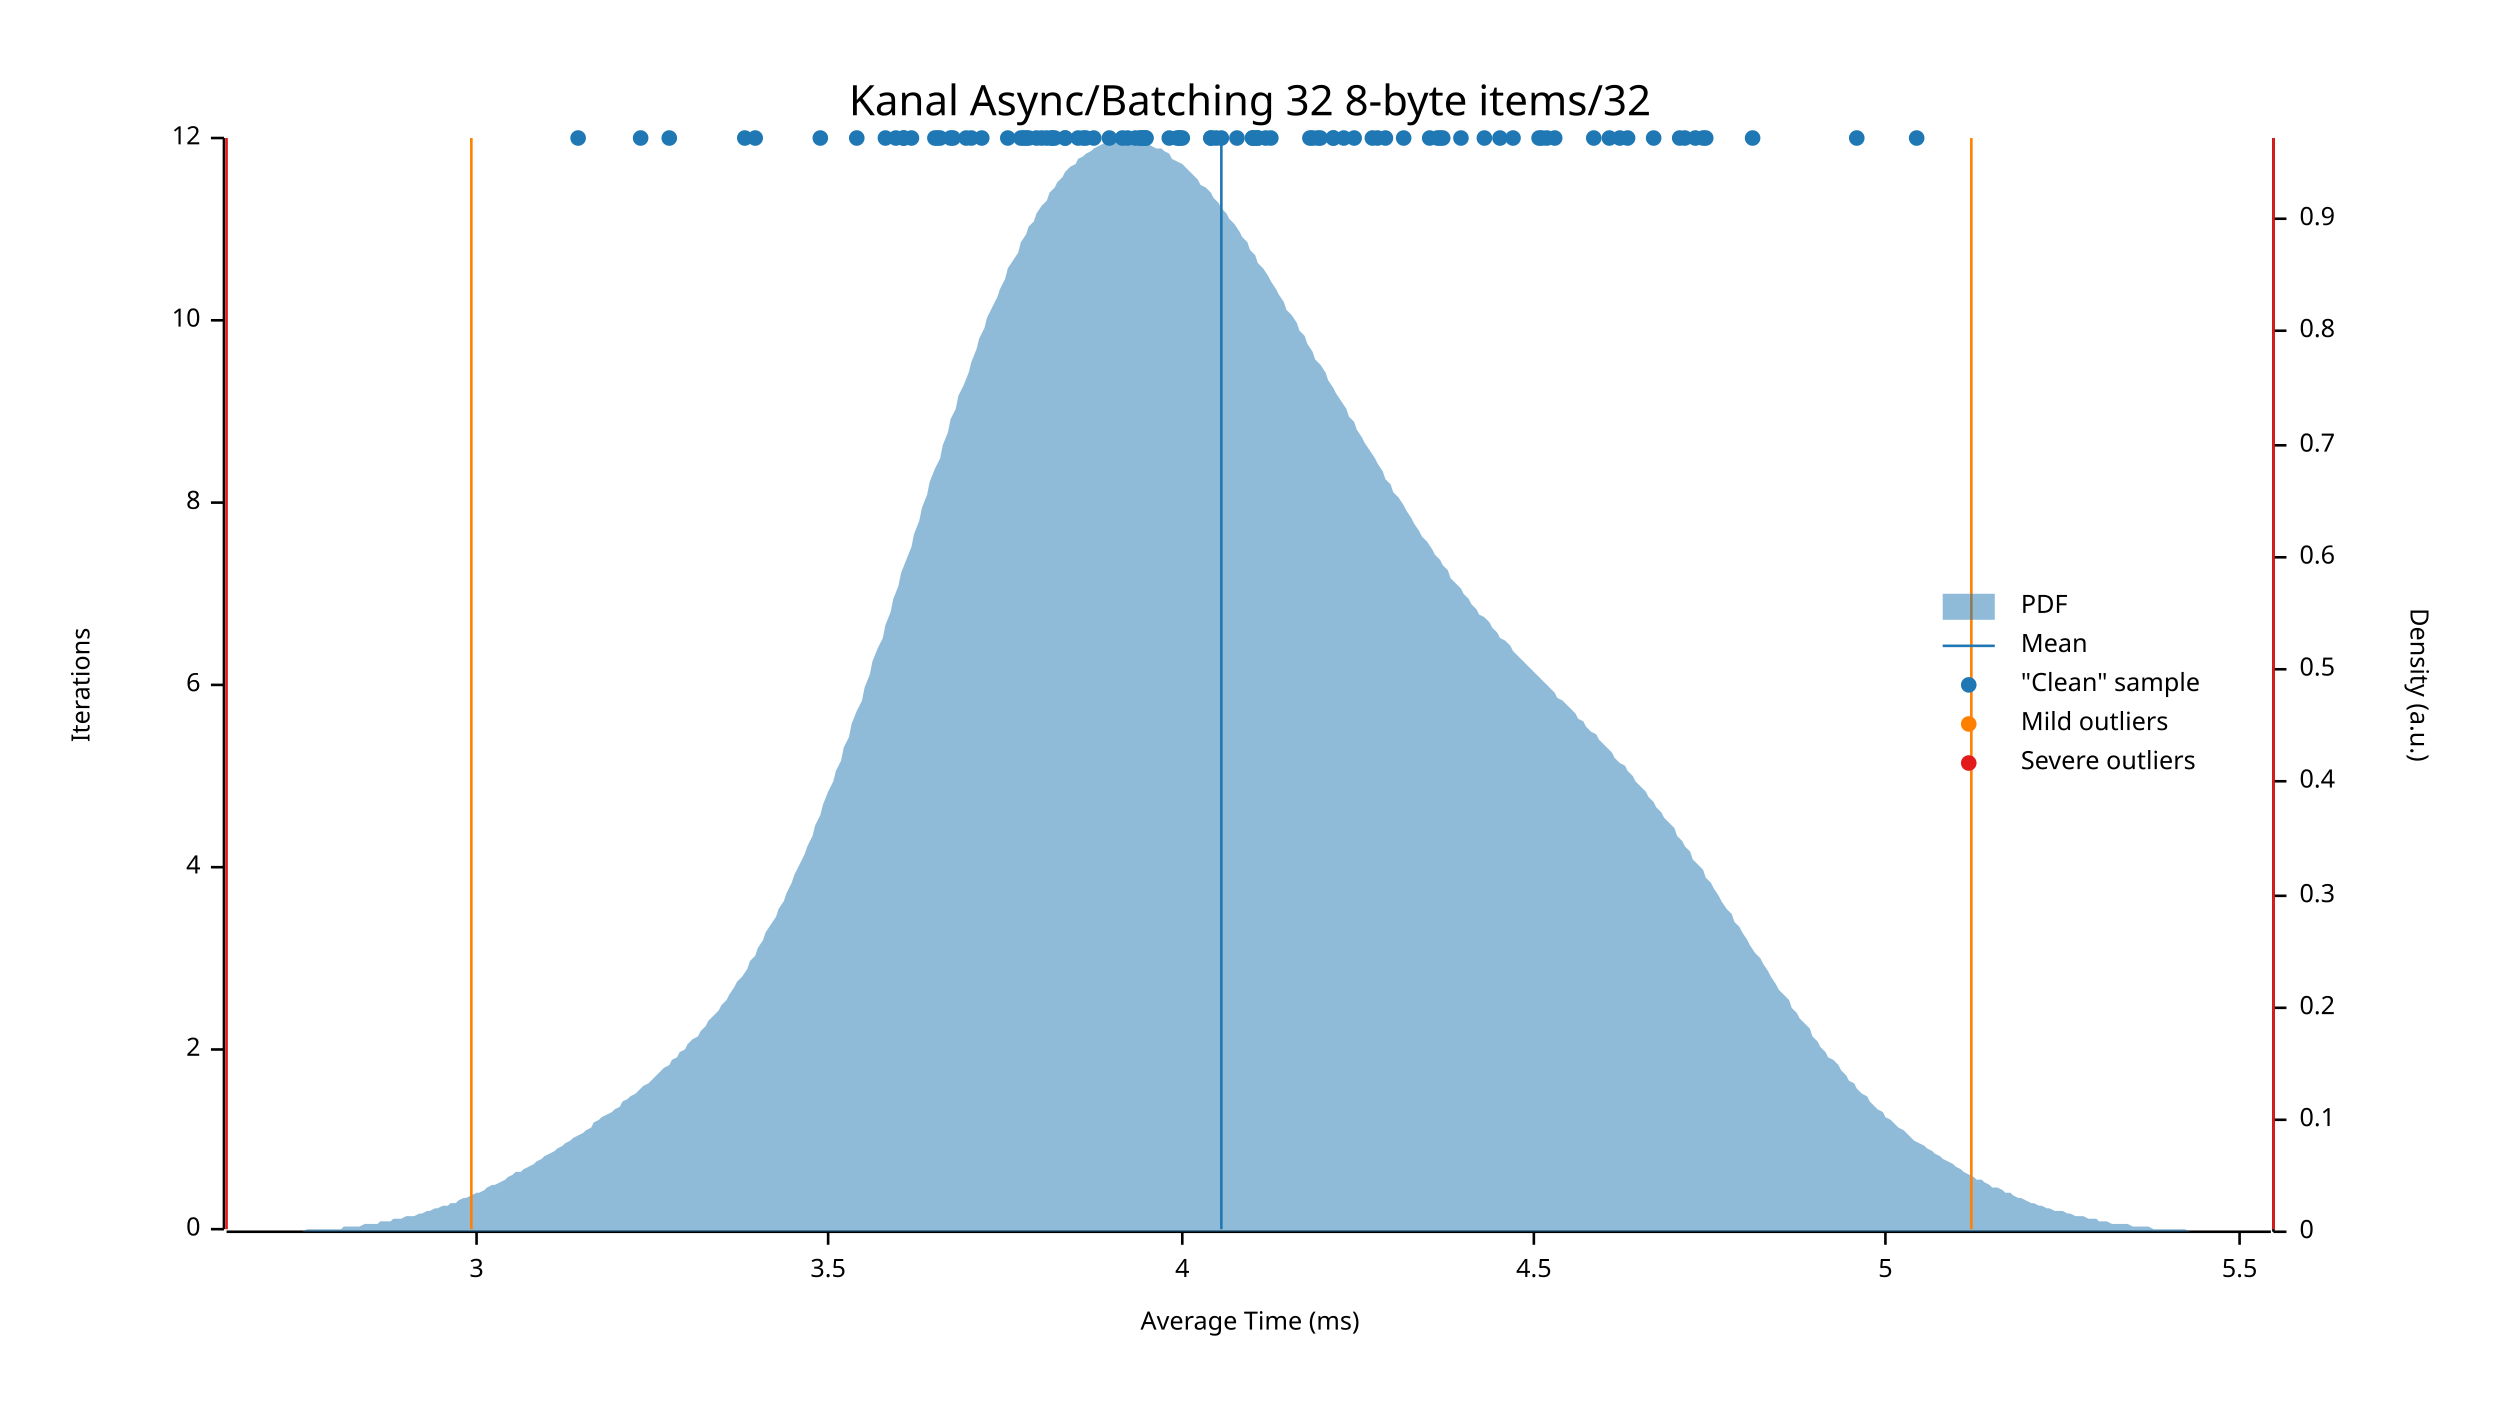
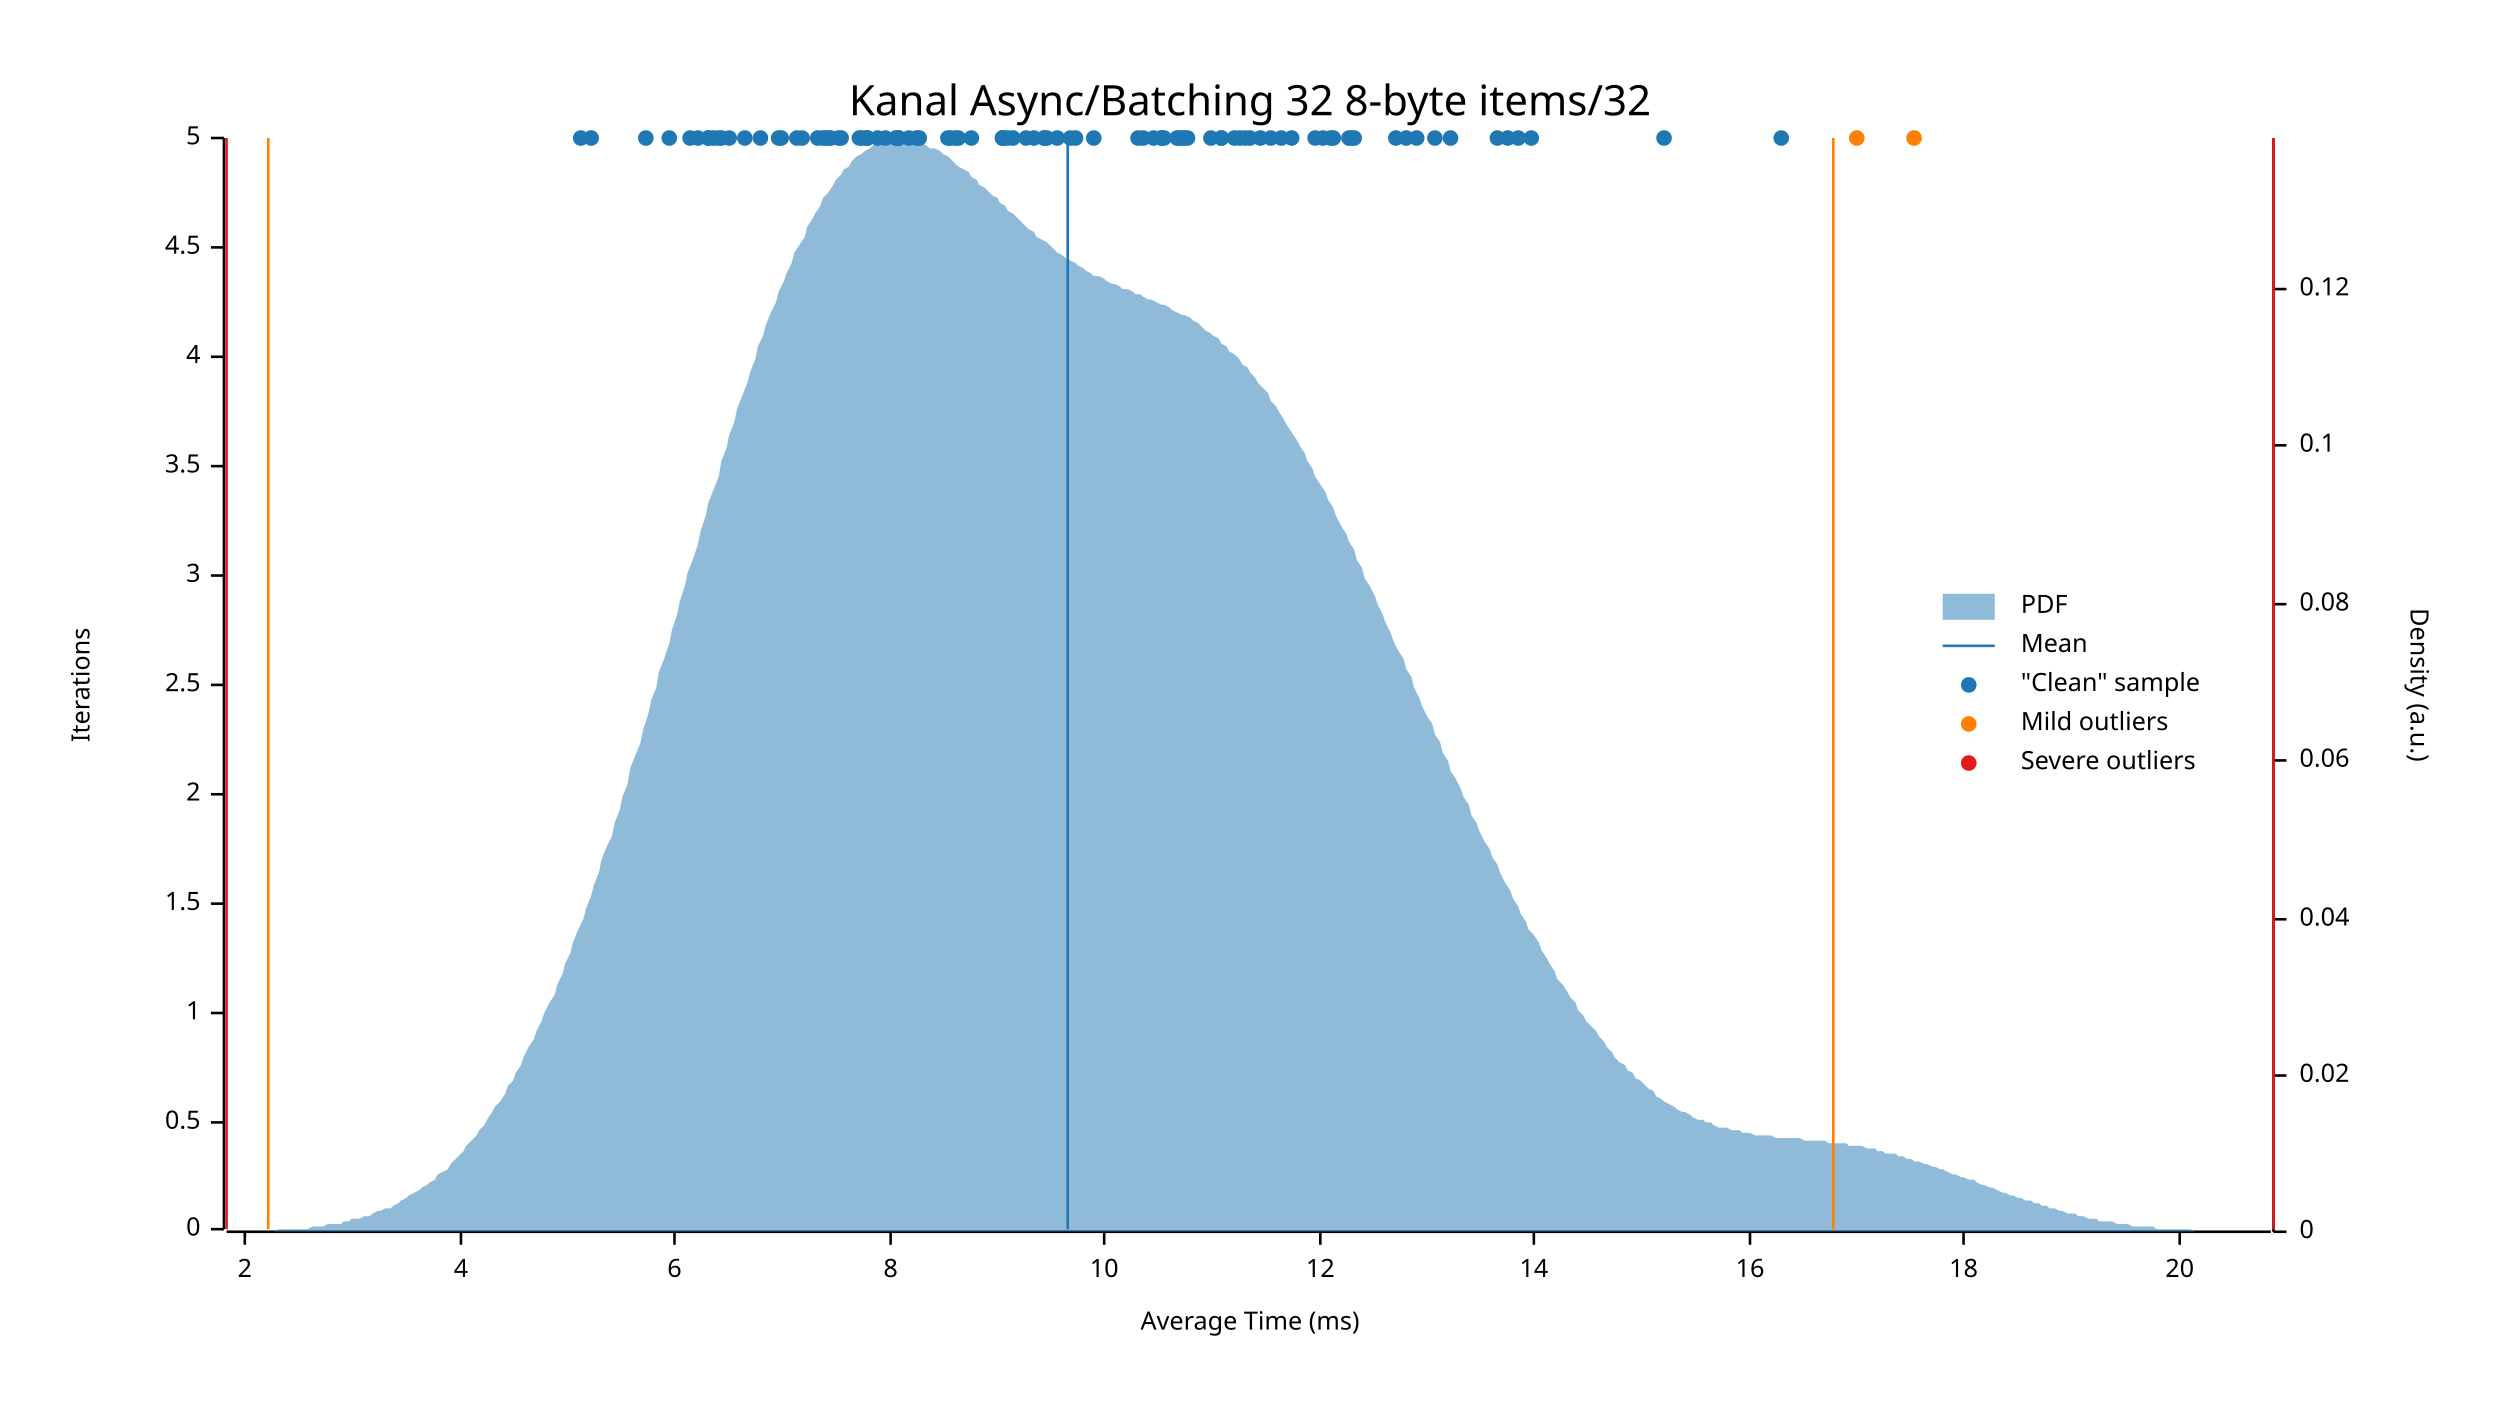
<svg xmlns="http://www.w3.org/2000/svg" width="960" height="540" viewBox="0 0 960 540">
  <text x="480" y="32" dy="0.76em" text-anchor="middle" font-family="sans-serif" font-size="16.129" opacity="1" fill="#000000">
Kanal Async/Batching 32 8-byte items/32
</text>
  <text x="27" y="263" dy="0.76em" text-anchor="middle" font-family="sans-serif" font-size="9.677" opacity="1" fill="#000000" transform="rotate(270, 27, 263)">
Iterations
</text>
  <text x="480" y="513" dy="-0.5ex" text-anchor="middle" font-family="sans-serif" font-size="9.677" opacity="1" fill="#000000">
Average Time (ms)
</text>
  <polyline fill="none" opacity="1" stroke="#000000" stroke-width="1" points="86,53 86,472 " />
  <text x="77" y="472" dy="0.5ex" text-anchor="end" font-family="sans-serif" font-size="9.677" opacity="1" fill="#000000">
0
</text>
  <polyline fill="none" opacity="1" stroke="#000000" stroke-width="1" points="81,472 86,472 " />
-   <text x="77" y="403" dy="0.5ex" text-anchor="end" font-family="sans-serif" font-size="9.677" opacity="1" fill="#000000">
+   <text x="77" y="431" dy="0.5ex" text-anchor="end" font-family="sans-serif" font-size="9.677" opacity="1" fill="#000000">
+ 0.5
+ </text>
+   <polyline fill="none" opacity="1" stroke="#000000" stroke-width="1" points="81,431 86,431 " />
+   <text x="77" y="389" dy="0.5ex" text-anchor="end" font-family="sans-serif" font-size="9.677" opacity="1" fill="#000000">
+ 1
+ </text>
+   <polyline fill="none" opacity="1" stroke="#000000" stroke-width="1" points="81,389 86,389 " />
+   <text x="77" y="347" dy="0.5ex" text-anchor="end" font-family="sans-serif" font-size="9.677" opacity="1" fill="#000000">
+ 1.5
+ </text>
+   <polyline fill="none" opacity="1" stroke="#000000" stroke-width="1" points="81,347 86,347 " />
+   <text x="77" y="305" dy="0.5ex" text-anchor="end" font-family="sans-serif" font-size="9.677" opacity="1" fill="#000000">
2
</text>
-   <polyline fill="none" opacity="1" stroke="#000000" stroke-width="1" points="81,403 86,403 " />
-   <text x="77" y="333" dy="0.5ex" text-anchor="end" font-family="sans-serif" font-size="9.677" opacity="1" fill="#000000">
+   <polyline fill="none" opacity="1" stroke="#000000" stroke-width="1" points="81,305 86,305 " />
+   <text x="77" y="263" dy="0.5ex" text-anchor="end" font-family="sans-serif" font-size="9.677" opacity="1" fill="#000000">
+ 2.5
+ </text>
+   <polyline fill="none" opacity="1" stroke="#000000" stroke-width="1" points="81,263 86,263 " />
+   <text x="77" y="221" dy="0.5ex" text-anchor="end" font-family="sans-serif" font-size="9.677" opacity="1" fill="#000000">
+ 3
+ </text>
+   <polyline fill="none" opacity="1" stroke="#000000" stroke-width="1" points="81,221 86,221 " />
+   <text x="77" y="179" dy="0.5ex" text-anchor="end" font-family="sans-serif" font-size="9.677" opacity="1" fill="#000000">
+ 3.5
+ </text>
+   <polyline fill="none" opacity="1" stroke="#000000" stroke-width="1" points="81,179 86,179 " />
+   <text x="77" y="137" dy="0.5ex" text-anchor="end" font-family="sans-serif" font-size="9.677" opacity="1" fill="#000000">
4
</text>
-   <polyline fill="none" opacity="1" stroke="#000000" stroke-width="1" points="81,333 86,333 " />
-   <text x="77" y="263" dy="0.5ex" text-anchor="end" font-family="sans-serif" font-size="9.677" opacity="1" fill="#000000">
- 6
- </text>
-   <polyline fill="none" opacity="1" stroke="#000000" stroke-width="1" points="81,263 86,263 " />
-   <text x="77" y="193" dy="0.5ex" text-anchor="end" font-family="sans-serif" font-size="9.677" opacity="1" fill="#000000">
- 8
- </text>
-   <polyline fill="none" opacity="1" stroke="#000000" stroke-width="1" points="81,193 86,193 " />
-   <text x="77" y="123" dy="0.5ex" text-anchor="end" font-family="sans-serif" font-size="9.677" opacity="1" fill="#000000">
- 10
- </text>
-   <polyline fill="none" opacity="1" stroke="#000000" stroke-width="1" points="81,123 86,123 " />
+   <polyline fill="none" opacity="1" stroke="#000000" stroke-width="1" points="81,137 86,137 " />
+   <text x="77" y="95" dy="0.5ex" text-anchor="end" font-family="sans-serif" font-size="9.677" opacity="1" fill="#000000">
+ 4.5
+ </text>
+   <polyline fill="none" opacity="1" stroke="#000000" stroke-width="1" points="81,95 86,95 " />
  <text x="77" y="53" dy="0.5ex" text-anchor="end" font-family="sans-serif" font-size="9.677" opacity="1" fill="#000000">
- 12
+ 5
</text>
  <polyline fill="none" opacity="1" stroke="#000000" stroke-width="1" points="81,53 86,53 " />
  <polyline fill="none" opacity="1" stroke="#000000" stroke-width="1" points="87,473 872,473 " />
-   <text x="183" y="483" dy="0.76em" text-anchor="middle" font-family="sans-serif" font-size="9.677" opacity="1" fill="#000000">
- 3
- </text>
-   <polyline fill="none" opacity="1" stroke="#000000" stroke-width="1" points="183,473 183,478 " />
-   <text x="318" y="483" dy="0.76em" text-anchor="middle" font-family="sans-serif" font-size="9.677" opacity="1" fill="#000000">
- 3.5
- </text>
-   <polyline fill="none" opacity="1" stroke="#000000" stroke-width="1" points="318,473 318,478 " />
-   <text x="454" y="483" dy="0.76em" text-anchor="middle" font-family="sans-serif" font-size="9.677" opacity="1" fill="#000000">
+   <text x="94" y="483" dy="0.76em" text-anchor="middle" font-family="sans-serif" font-size="9.677" opacity="1" fill="#000000">
+ 2
+ </text>
+   <polyline fill="none" opacity="1" stroke="#000000" stroke-width="1" points="94,473 94,478 " />
+   <text x="177" y="483" dy="0.76em" text-anchor="middle" font-family="sans-serif" font-size="9.677" opacity="1" fill="#000000">
4
</text>
-   <polyline fill="none" opacity="1" stroke="#000000" stroke-width="1" points="454,473 454,478 " />
+   <polyline fill="none" opacity="1" stroke="#000000" stroke-width="1" points="177,473 177,478 " />
+   <text x="259" y="483" dy="0.76em" text-anchor="middle" font-family="sans-serif" font-size="9.677" opacity="1" fill="#000000">
+ 6
+ </text>
+   <polyline fill="none" opacity="1" stroke="#000000" stroke-width="1" points="259,473 259,478 " />
+   <text x="342" y="483" dy="0.76em" text-anchor="middle" font-family="sans-serif" font-size="9.677" opacity="1" fill="#000000">
+ 8
+ </text>
+   <polyline fill="none" opacity="1" stroke="#000000" stroke-width="1" points="342,473 342,478 " />
+   <text x="424" y="483" dy="0.76em" text-anchor="middle" font-family="sans-serif" font-size="9.677" opacity="1" fill="#000000">
+ 10
+ </text>
+   <polyline fill="none" opacity="1" stroke="#000000" stroke-width="1" points="424,473 424,478 " />
+   <text x="507" y="483" dy="0.76em" text-anchor="middle" font-family="sans-serif" font-size="9.677" opacity="1" fill="#000000">
+ 12
+ </text>
+   <polyline fill="none" opacity="1" stroke="#000000" stroke-width="1" points="507,473 507,478 " />
  <text x="589" y="483" dy="0.76em" text-anchor="middle" font-family="sans-serif" font-size="9.677" opacity="1" fill="#000000">
- 4.5
+ 14
</text>
  <polyline fill="none" opacity="1" stroke="#000000" stroke-width="1" points="589,473 589,478 " />
-   <text x="724" y="483" dy="0.76em" text-anchor="middle" font-family="sans-serif" font-size="9.677" opacity="1" fill="#000000">
- 5
- </text>
-   <polyline fill="none" opacity="1" stroke="#000000" stroke-width="1" points="724,473 724,478 " />
-   <text x="860" y="483" dy="0.76em" text-anchor="middle" font-family="sans-serif" font-size="9.677" opacity="1" fill="#000000">
- 5.5
- </text>
-   <polyline fill="none" opacity="1" stroke="#000000" stroke-width="1" points="860,473 860,478 " />
+   <text x="672" y="483" dy="0.76em" text-anchor="middle" font-family="sans-serif" font-size="9.677" opacity="1" fill="#000000">
+ 16
+ </text>
+   <polyline fill="none" opacity="1" stroke="#000000" stroke-width="1" points="672,473 672,478 " />
+   <text x="754" y="483" dy="0.76em" text-anchor="middle" font-family="sans-serif" font-size="9.677" opacity="1" fill="#000000">
+ 18
+ </text>
+   <polyline fill="none" opacity="1" stroke="#000000" stroke-width="1" points="754,473 754,478 " />
+   <text x="837" y="483" dy="0.76em" text-anchor="middle" font-family="sans-serif" font-size="9.677" opacity="1" fill="#000000">
+ 20
+ </text>
+   <polyline fill="none" opacity="1" stroke="#000000" stroke-width="1" points="837,473 837,478 " />
  <text x="933" y="263" dy="0.76em" text-anchor="middle" font-family="sans-serif" font-size="9.677" opacity="1" fill="#000000" transform="rotate(90, 933, 263)">
Density (a.u.)
</text>
  <polyline fill="none" opacity="1" stroke="#000000" stroke-width="1" points="873,53 873,473 " />
  <text x="883" y="473" dy="0.5ex" text-anchor="start" font-family="sans-serif" font-size="9.677" opacity="1" fill="#000000">
0
</text>
  <polyline fill="none" opacity="1" stroke="#000000" stroke-width="1" points="873,473 878,473 " />
-   <text x="883" y="430" dy="0.5ex" text-anchor="start" font-family="sans-serif" font-size="9.677" opacity="1" fill="#000000">
+   <text x="883" y="413" dy="0.5ex" text-anchor="start" font-family="sans-serif" font-size="9.677" opacity="1" fill="#000000">
+ 0.02
+ </text>
+   <polyline fill="none" opacity="1" stroke="#000000" stroke-width="1" points="873,413 878,413 " />
+   <text x="883" y="353" dy="0.5ex" text-anchor="start" font-family="sans-serif" font-size="9.677" opacity="1" fill="#000000">
+ 0.04
+ </text>
+   <polyline fill="none" opacity="1" stroke="#000000" stroke-width="1" points="873,353 878,353 " />
+   <text x="883" y="292" dy="0.5ex" text-anchor="start" font-family="sans-serif" font-size="9.677" opacity="1" fill="#000000">
+ 0.06
+ </text>
+   <polyline fill="none" opacity="1" stroke="#000000" stroke-width="1" points="873,292 878,292 " />
+   <text x="883" y="232" dy="0.5ex" text-anchor="start" font-family="sans-serif" font-size="9.677" opacity="1" fill="#000000">
+ 0.08
+ </text>
+   <polyline fill="none" opacity="1" stroke="#000000" stroke-width="1" points="873,232 878,232 " />
+   <text x="883" y="171" dy="0.5ex" text-anchor="start" font-family="sans-serif" font-size="9.677" opacity="1" fill="#000000">
0.1
</text>
-   <polyline fill="none" opacity="1" stroke="#000000" stroke-width="1" points="873,430 878,430 " />
-   <text x="883" y="387" dy="0.5ex" text-anchor="start" font-family="sans-serif" font-size="9.677" opacity="1" fill="#000000">
- 0.2
- </text>
-   <polyline fill="none" opacity="1" stroke="#000000" stroke-width="1" points="873,387 878,387 " />
-   <text x="883" y="344" dy="0.5ex" text-anchor="start" font-family="sans-serif" font-size="9.677" opacity="1" fill="#000000">
- 0.3
- </text>
-   <polyline fill="none" opacity="1" stroke="#000000" stroke-width="1" points="873,344 878,344 " />
-   <text x="883" y="300" dy="0.5ex" text-anchor="start" font-family="sans-serif" font-size="9.677" opacity="1" fill="#000000">
- 0.4
- </text>
-   <polyline fill="none" opacity="1" stroke="#000000" stroke-width="1" points="873,300 878,300 " />
-   <text x="883" y="257" dy="0.5ex" text-anchor="start" font-family="sans-serif" font-size="9.677" opacity="1" fill="#000000">
- 0.5
- </text>
-   <polyline fill="none" opacity="1" stroke="#000000" stroke-width="1" points="873,257 878,257 " />
-   <text x="883" y="214" dy="0.5ex" text-anchor="start" font-family="sans-serif" font-size="9.677" opacity="1" fill="#000000">
- 0.6
- </text>
-   <polyline fill="none" opacity="1" stroke="#000000" stroke-width="1" points="873,214 878,214 " />
-   <text x="883" y="171" dy="0.5ex" text-anchor="start" font-family="sans-serif" font-size="9.677" opacity="1" fill="#000000">
- 0.7
- </text>
  <polyline fill="none" opacity="1" stroke="#000000" stroke-width="1" points="873,171 878,171 " />
-   <text x="883" y="127" dy="0.5ex" text-anchor="start" font-family="sans-serif" font-size="9.677" opacity="1" fill="#000000">
- 0.8
- </text>
-   <polyline fill="none" opacity="1" stroke="#000000" stroke-width="1" points="873,127 878,127 " />
-   <text x="883" y="84" dy="0.5ex" text-anchor="start" font-family="sans-serif" font-size="9.677" opacity="1" fill="#000000">
- 0.9
- </text>
-   <polyline fill="none" opacity="1" stroke="#000000" stroke-width="1" points="873,84 878,84 " />
-   <polygon opacity="0.5" fill="#1F78B4" points="87,473 88,473 90,473 91,473 93,473 94,473 96,473 98,473 99,473 101,473 102,473 104,473 105,473 107,473 109,473 110,473 112,473 113,473 115,473 116,473 118,472 120,472 121,472 123,472 124,472 126,472 127,472 129,472 131,472 132,471 134,471 135,471 137,471 138,471 140,470 142,470 143,470 145,470 146,469 148,469 150,469 151,468 153,468 154,468 156,467 157,467 159,467 161,466 162,466 164,465 165,465 167,464 168,464 170,463 172,463 173,462 175,462 176,461 178,460 179,460 181,459 183,458 184,458 186,457 187,456 189,455 190,455 192,454 194,453 195,452 197,451 198,450 200,450 201,449 203,448 205,447 206,446 208,445 209,444 211,443 213,442 214,441 216,440 217,439 219,438 220,437 222,436 224,435 225,434 227,433 228,431 230,430 231,429 233,428 235,427 236,426 238,425 239,423 241,422 242,421 244,420 246,418 247,417 249,416 250,415 252,413 253,412 255,410 257,409 258,407 260,406 261,404 263,403 264,401 266,399 268,398 269,396 271,394 272,392 274,390 276,388 277,386 279,384 280,382 282,379 283,377 285,375 287,372 288,369 290,367 291,364 293,361 294,358 296,355 298,352 299,349 301,346 302,343 304,339 305,336 307,332 309,328 310,325 312,321 313,317 315,313 316,309 318,304 320,300 321,296 323,292 324,287 326,283 327,278 329,273 331,269 332,264 334,259 335,254 337,249 339,245 340,240 342,235 343,230 345,225 346,220 348,215 350,210 351,205 353,200 354,195 356,190 357,185 359,180 361,176 362,171 364,166 365,161 367,157 368,152 370,148 372,143 373,139 375,134 376,130 378,126 379,122 381,118 383,114 384,111 386,107 387,103 389,100 391,97 392,93 394,90 395,87 397,85 398,82 400,79 402,77 403,74 405,72 406,70 408,68 409,66 411,64 413,63 414,61 416,60 417,59 419,58 420,57 422,56 424,55 425,55 427,54 428,54 430,54 431,53 433,54 435,54 436,54 438,54 439,55 441,55 442,56 444,57 446,57 447,58 449,59 450,61 452,62 454,63 455,64 457,66 458,67 460,69 461,71 463,72 465,74 466,76 468,78 469,80 471,82 472,84 474,86 476,89 477,91 479,93 480,96 482,98 483,101 485,103 487,106 488,108 490,111 491,113 493,116 494,119 496,121 498,124 499,127 501,129 502,132 504,135 505,138 507,140 509,143 510,146 512,149 513,151 515,154 517,157 518,160 520,162 521,165 523,168 524,170 526,173 528,176 529,178 531,181 532,184 534,186 535,189 537,191 539,194 540,196 542,199 543,201 545,204 546,206 548,208 550,211 551,213 553,215 554,217 556,219 557,222 559,224 561,226 562,228 564,230 565,232 567,234 568,236 570,237 572,239 573,241 575,243 576,245 578,246 580,248 581,250 583,252 584,253 586,255 587,256 589,258 591,260 592,261 594,263 595,264 597,266 598,268 600,269 602,271 603,272 605,274 606,276 608,277 609,279 611,281 613,282 614,284 616,286 617,287 619,289 620,291 622,293 624,294 625,296 627,298 628,300 630,302 632,304 633,306 635,308 636,310 638,312 639,314 641,316 643,318 644,321 646,323 647,325 649,327 650,330 652,332 654,334 655,337 657,339 658,341 660,344 661,346 663,349 665,351 666,354 668,356 669,358 671,361 672,363 674,366 676,368 677,370 679,373 680,375 682,378 683,380 685,382 687,384 688,387 690,389 691,391 693,393 695,395 696,398 698,400 699,402 701,404 702,406 704,407 706,409 707,411 709,413 710,415 712,416 713,418 715,420 717,421 718,423 720,425 721,426 723,427 724,429 726,430 728,432 729,433 731,434 732,435 734,437 735,438 737,439 739,440 740,441 742,442 743,443 745,444 746,445 748,446 750,447 751,448 753,449 754,450 756,451 758,452 759,453 761,453 762,454 764,455 765,456 767,456 769,457 770,458 772,458 773,459 775,460 776,460 778,461 780,462 781,462 783,463 784,463 786,464 787,464 789,465 791,465 792,465 794,466 795,466 797,467 798,467 800,467 802,468 803,468 805,468 806,469 808,469 809,469 811,470 813,470 814,470 816,470 817,470 819,471 821,471 822,471 824,471 825,471 827,472 828,472 830,472 832,472 833,472 835,472 836,472 838,472 839,472 841,473 843,473 844,473 846,473 847,473 849,473 850,473 852,473 854,473 855,473 857,473 858,473 860,473 861,473 863,473 865,473 866,473 868,473 869,473 871,473 873,473 873,473 87,473 " />
-   <polyline fill="none" opacity="1" stroke="#1F78B4" stroke-width="1" points="469,472 469,53 " />
-   <polyline fill="none" opacity="1" stroke="#FF7F00" stroke-width="1" points="181,472 181,53 " />
-   <polyline fill="none" opacity="1" stroke="#FF7F00" stroke-width="1" points="757,472 757,53 " />
+   <text x="883" y="111" dy="0.5ex" text-anchor="start" font-family="sans-serif" font-size="9.677" opacity="1" fill="#000000">
+ 0.12
+ </text>
+   <polyline fill="none" opacity="1" stroke="#000000" stroke-width="1" points="873,111 878,111 " />
+   <polygon opacity="0.5" fill="#1F78B4" points="87,473 88,473 90,473 91,473 93,473 94,473 96,473 98,473 99,473 101,473 102,473 104,473 105,473 107,472 109,472 110,472 112,472 113,472 115,472 116,472 118,472 120,471 121,471 123,471 124,471 126,470 127,470 129,470 131,470 132,469 134,469 135,468 137,468 138,468 140,467 142,467 143,466 145,465 146,465 148,464 150,464 151,463 153,462 154,461 156,460 157,459 159,458 161,457 162,456 164,455 165,454 167,453 168,451 170,450 172,449 173,447 175,445 176,444 178,442 179,440 181,438 183,436 184,434 186,432 187,430 189,427 190,425 192,423 194,420 195,417 197,415 198,412 200,409 201,406 203,402 205,399 206,396 208,392 209,389 211,385 213,382 214,378 216,374 217,370 219,366 220,362 222,357 224,353 225,349 227,344 228,340 230,335 231,330 233,325 235,321 236,316 238,311 239,306 241,301 242,295 244,290 246,285 247,280 249,274 250,269 252,264 253,258 255,253 257,247 258,242 260,236 261,231 263,225 264,220 266,215 268,209 269,204 271,198 272,193 274,188 276,183 277,177 279,172 280,167 282,162 283,157 285,152 287,147 288,143 290,138 291,133 293,129 294,125 296,120 298,116 299,112 301,108 302,105 304,101 305,97 307,94 309,91 310,87 312,84 313,82 315,79 316,76 318,74 320,71 321,69 323,67 324,65 326,64 327,62 329,60 331,59 332,58 334,57 335,56 337,55 339,55 340,54 342,54 343,54 345,53 346,54 348,54 350,54 351,54 353,55 354,55 356,56 357,57 359,57 361,58 362,59 364,60 365,61 367,63 368,64 370,65 372,66 373,68 375,69 376,71 378,72 379,73 381,75 383,76 384,78 386,79 387,81 389,82 391,84 392,85 394,87 395,88 397,89 398,91 400,92 402,93 403,94 405,96 406,97 408,98 409,99 411,100 413,101 414,102 416,103 417,104 419,105 420,106 422,106 424,107 425,108 427,109 428,109 430,110 431,111 433,111 435,112 436,113 438,113 439,114 441,115 442,115 444,116 446,117 447,117 449,118 450,119 452,120 454,121 455,121 457,122 458,123 460,124 461,125 463,127 465,128 466,129 468,130 469,132 471,133 472,135 474,136 476,138 477,140 479,141 480,143 482,145 483,147 485,149 487,151 488,154 490,156 491,158 493,161 494,163 496,166 498,169 499,171 501,174 502,177 504,180 505,183 507,186 509,189 510,192 512,195 513,198 515,202 517,205 518,208 520,211 521,215 523,218 524,222 526,225 528,229 529,232 531,236 532,239 534,243 535,246 537,250 539,253 540,257 542,260 543,264 545,268 546,271 548,275 550,278 551,282 553,285 554,289 556,292 557,296 559,299 561,303 562,306 564,309 565,313 567,316 568,319 570,323 572,326 573,329 575,332 576,335 578,339 580,342 581,345 583,348 584,351 586,354 587,357 589,359 591,362 592,365 594,368 595,370 597,373 598,376 600,378 602,381 603,383 605,385 606,388 608,390 609,392 611,394 613,396 614,398 616,400 617,402 619,404 620,406 622,408 624,409 625,411 627,412 628,414 630,415 632,417 633,418 635,419 636,421 638,422 639,423 641,424 643,425 644,426 646,427 647,427 649,428 650,429 652,430 654,430 655,431 657,431 658,432 660,433 661,433 663,433 665,434 666,434 668,434 669,435 671,435 672,435 674,436 676,436 677,436 679,436 680,436 682,437 683,437 685,437 687,437 688,437 690,437 691,437 693,438 695,438 696,438 698,438 699,438 701,438 702,439 704,439 706,439 707,439 709,439 710,440 712,440 713,440 715,440 717,441 718,441 720,441 721,442 723,442 724,443 726,443 728,443 729,444 731,444 732,445 734,445 735,446 737,446 739,447 740,447 742,448 743,448 745,449 746,449 748,450 750,451 751,451 753,452 754,452 756,453 758,453 759,454 761,455 762,455 764,456 765,456 767,457 769,458 770,458 772,459 773,459 775,460 776,460 778,461 780,461 781,462 783,462 784,463 786,463 787,464 789,464 791,465 792,465 794,466 795,466 797,466 798,467 800,467 802,468 803,468 805,468 806,469 808,469 809,469 811,469 813,470 814,470 816,470 817,470 819,471 821,471 822,471 824,471 825,471 827,471 828,472 830,472 832,472 833,472 835,472 836,472 838,472 839,472 841,472 843,473 844,473 846,473 847,473 849,473 850,473 852,473 854,473 855,473 857,473 858,473 860,473 861,473 863,473 865,473 866,473 868,473 869,473 871,473 873,473 873,473 87,473 " />
+   <polyline fill="none" opacity="1" stroke="#1F78B4" stroke-width="1" points="410,472 410,53 " />
+   <polyline fill="none" opacity="1" stroke="#FF7F00" stroke-width="1" points="103,472 103,53 " />
+   <polyline fill="none" opacity="1" stroke="#FF7F00" stroke-width="1" points="704,472 704,53 " />
  <polyline fill="none" opacity="1" stroke="#E31A1C" stroke-width="1" points="87,472 87,53 " />
  <polyline fill="none" opacity="1" stroke="#E31A1C" stroke-width="1" points="873,472 873,53 " />
-   <circle cx="552" cy="53" r="3" opacity="1" fill="#1F78B4" stroke="none" stroke-width="1" />
-   <circle cx="516" cy="53" r="3" opacity="1" fill="#1F78B4" stroke="none" stroke-width="1" />
+   <circle cx="518" cy="53" r="3" opacity="1" fill="#1F78B4" stroke="none" stroke-width="1" />
+   <circle cx="420" cy="53" r="3" opacity="1" fill="#1F78B4" stroke="none" stroke-width="1" />
+   <circle cx="476" cy="53" r="3" opacity="1" fill="#1F78B4" stroke="none" stroke-width="1" />
+   <circle cx="478" cy="53" r="3" opacity="1" fill="#1F78B4" stroke="none" stroke-width="1" />
+   <circle cx="411" cy="53" r="3" opacity="1" fill="#1F78B4" stroke="none" stroke-width="1" />
+   <circle cx="331" cy="53" r="3" opacity="1" fill="#1F78B4" stroke="none" stroke-width="1" />
+   <circle cx="333" cy="53" r="3" opacity="1" fill="#1F78B4" stroke="none" stroke-width="1" />
+   <circle cx="469" cy="53" r="3" opacity="1" fill="#1F78B4" stroke="none" stroke-width="1" />
+   <circle cx="511" cy="53" r="3" opacity="1" fill="#1F78B4" stroke="none" stroke-width="1" />
+   <circle cx="333" cy="53" r="3" opacity="1" fill="#1F78B4" stroke="none" stroke-width="1" />
+   <circle cx="639" cy="53" r="3" opacity="1" fill="#1F78B4" stroke="none" stroke-width="1" />
+   <circle cx="684" cy="53" r="3" opacity="1" fill="#1F78B4" stroke="none" stroke-width="1" />
+   <circle cx="345" cy="53" r="3" opacity="1" fill="#1F78B4" stroke="none" stroke-width="1" />
+   <circle cx="443" cy="53" r="3" opacity="1" fill="#1F78B4" stroke="none" stroke-width="1" />
+   <circle cx="345" cy="53" r="3" opacity="1" fill="#1F78B4" stroke="none" stroke-width="1" />
+   <circle cx="337" cy="53" r="3" opacity="1" fill="#1F78B4" stroke="none" stroke-width="1" />
+   <circle cx="248" cy="53" r="3" opacity="1" fill="#1F78B4" stroke="none" stroke-width="1" />
+   <circle cx="488" cy="53" r="3" opacity="1" fill="#1F78B4" stroke="none" stroke-width="1" />
+   <circle cx="387" cy="53" r="3" opacity="1" fill="#1F78B4" stroke="none" stroke-width="1" />
+   <circle cx="314" cy="53" r="3" opacity="1" fill="#1F78B4" stroke="none" stroke-width="1" />
+   <circle cx="367" cy="53" r="3" opacity="1" fill="#1F78B4" stroke="none" stroke-width="1" />
+   <circle cx="257" cy="53" r="3" opacity="1" fill="#1F78B4" stroke="none" stroke-width="1" />
+   <circle cx="272" cy="53" r="3" opacity="1" fill="#1F78B4" stroke="none" stroke-width="1" />
+   <circle cx="454" cy="53" r="3" opacity="1" fill="#1F78B4" stroke="none" stroke-width="1" />
+   <circle cx="316" cy="53" r="3" opacity="1" fill="#1F78B4" stroke="none" stroke-width="1" />
+   <circle cx="286" cy="53" r="3" opacity="1" fill="#1F78B4" stroke="none" stroke-width="1" />
+   <circle cx="227" cy="53" r="3" opacity="1" fill="#1F78B4" stroke="none" stroke-width="1" />
+   <circle cx="345" cy="53" r="3" opacity="1" fill="#1F78B4" stroke="none" stroke-width="1" />
+   <circle cx="317" cy="53" r="3" opacity="1" fill="#1F78B4" stroke="none" stroke-width="1" />
+   <circle cx="340" cy="53" r="3" opacity="1" fill="#1F78B4" stroke="none" stroke-width="1" />
+   <circle cx="453" cy="53" r="3" opacity="1" fill="#1F78B4" stroke="none" stroke-width="1" />
+   <circle cx="512" cy="53" r="3" opacity="1" fill="#1F78B4" stroke="none" stroke-width="1" />
+   <circle cx="492" cy="53" r="3" opacity="1" fill="#1F78B4" stroke="none" stroke-width="1" />
+   <circle cx="274" cy="53" r="3" opacity="1" fill="#1F78B4" stroke="none" stroke-width="1" />
+   <circle cx="484" cy="53" r="3" opacity="1" fill="#1F78B4" stroke="none" stroke-width="1" />
+   <circle cx="299" cy="53" r="3" opacity="1" fill="#1F78B4" stroke="none" stroke-width="1" />
+   <circle cx="265" cy="53" r="3" opacity="1" fill="#1F78B4" stroke="none" stroke-width="1" />
+   <circle cx="508" cy="53" r="3" opacity="1" fill="#1F78B4" stroke="none" stroke-width="1" />
+   <circle cx="536" cy="53" r="3" opacity="1" fill="#1F78B4" stroke="none" stroke-width="1" />
+   <circle cx="333" cy="53" r="3" opacity="1" fill="#1F78B4" stroke="none" stroke-width="1" />
+   <circle cx="344" cy="53" r="3" opacity="1" fill="#1F78B4" stroke="none" stroke-width="1" />
+   <circle cx="455" cy="53" r="3" opacity="1" fill="#1F78B4" stroke="none" stroke-width="1" />
+   <circle cx="496" cy="53" r="3" opacity="1" fill="#1F78B4" stroke="none" stroke-width="1" />
+   <circle cx="373" cy="53" r="3" opacity="1" fill="#1F78B4" stroke="none" stroke-width="1" />
+   <circle cx="540" cy="53" r="3" opacity="1" fill="#1F78B4" stroke="none" stroke-width="1" />
+   <circle cx="268" cy="53" r="3" opacity="1" fill="#1F78B4" stroke="none" stroke-width="1" />
+   <circle cx="439" cy="53" r="3" opacity="1" fill="#1F78B4" stroke="none" stroke-width="1" />
+   <circle cx="280" cy="53" r="3" opacity="1" fill="#1F78B4" stroke="none" stroke-width="1" />
+   <circle cx="292" cy="53" r="3" opacity="1" fill="#1F78B4" stroke="none" stroke-width="1" />
+   <circle cx="323" cy="53" r="3" opacity="1" fill="#1F78B4" stroke="none" stroke-width="1" />
+   <circle cx="452" cy="53" r="3" opacity="1" fill="#1F78B4" stroke="none" stroke-width="1" />
+   <circle cx="575" cy="53" r="3" opacity="1" fill="#1F78B4" stroke="none" stroke-width="1" />
+   <circle cx="446" cy="53" r="3" opacity="1" fill="#1F78B4" stroke="none" stroke-width="1" />
+   <circle cx="402" cy="53" r="3" opacity="1" fill="#1F78B4" stroke="none" stroke-width="1" />
+   <circle cx="223" cy="53" r="3" opacity="1" fill="#1F78B4" stroke="none" stroke-width="1" />
+   <circle cx="352" cy="53" r="3" opacity="1" fill="#1F78B4" stroke="none" stroke-width="1" />
+   <circle cx="306" cy="53" r="3" opacity="1" fill="#1F78B4" stroke="none" stroke-width="1" />
+   <circle cx="551" cy="53" r="3" opacity="1" fill="#1F78B4" stroke="none" stroke-width="1" />
+   <circle cx="413" cy="53" r="3" opacity="1" fill="#1F78B4" stroke="none" stroke-width="1" />
+   <circle cx="456" cy="53" r="3" opacity="1" fill="#1F78B4" stroke="none" stroke-width="1" />
+   <circle cx="353" cy="53" r="3" opacity="1" fill="#1F78B4" stroke="none" stroke-width="1" />
+   <circle cx="277" cy="53" r="3" opacity="1" fill="#1F78B4" stroke="none" stroke-width="1" />
+   <circle cx="319" cy="53" r="3" opacity="1" fill="#1F78B4" stroke="none" stroke-width="1" />
+   <circle cx="447" cy="53" r="3" opacity="1" fill="#1F78B4" stroke="none" stroke-width="1" />
+   <circle cx="406" cy="53" r="3" opacity="1" fill="#1F78B4" stroke="none" stroke-width="1" />
+   <circle cx="579" cy="53" r="3" opacity="1" fill="#1F78B4" stroke="none" stroke-width="1" />
+   <circle cx="480" cy="53" r="3" opacity="1" fill="#1F78B4" stroke="none" stroke-width="1" />
+   <circle cx="330" cy="53" r="3" opacity="1" fill="#1F78B4" stroke="none" stroke-width="1" />
+   <circle cx="385" cy="53" r="3" opacity="1" fill="#1F78B4" stroke="none" stroke-width="1" />
+   <circle cx="397" cy="53" r="3" opacity="1" fill="#1F78B4" stroke="none" stroke-width="1" />
+   <circle cx="276" cy="53" r="3" opacity="1" fill="#1F78B4" stroke="none" stroke-width="1" />
+   <circle cx="385" cy="53" r="3" opacity="1" fill="#1F78B4" stroke="none" stroke-width="1" />
+   <circle cx="401" cy="53" r="3" opacity="1" fill="#1F78B4" stroke="none" stroke-width="1" />
+   <circle cx="588" cy="53" r="3" opacity="1" fill="#1F78B4" stroke="none" stroke-width="1" />
+   <circle cx="401" cy="53" r="3" opacity="1" fill="#1F78B4" stroke="none" stroke-width="1" />
+   <circle cx="364" cy="53" r="3" opacity="1" fill="#1F78B4" stroke="none" stroke-width="1" />
+   <circle cx="583" cy="53" r="3" opacity="1" fill="#1F78B4" stroke="none" stroke-width="1" />
+   <circle cx="308" cy="53" r="3" opacity="1" fill="#1F78B4" stroke="none" stroke-width="1" />
+   <circle cx="365" cy="53" r="3" opacity="1" fill="#1F78B4" stroke="none" stroke-width="1" />
+   <circle cx="318" cy="53" r="3" opacity="1" fill="#1F78B4" stroke="none" stroke-width="1" />
+   <circle cx="385" cy="53" r="3" opacity="1" fill="#1F78B4" stroke="none" stroke-width="1" />
  <circle cx="520" cy="53" r="3" opacity="1" fill="#1F78B4" stroke="none" stroke-width="1" />
-   <circle cx="405" cy="53" r="3" opacity="1" fill="#1F78B4" stroke="none" stroke-width="1" />
-   <circle cx="625" cy="53" r="3" opacity="1" fill="#1F78B4" stroke="none" stroke-width="1" />
-   <circle cx="507" cy="53" r="3" opacity="1" fill="#1F78B4" stroke="none" stroke-width="1" />
-   <circle cx="257" cy="53" r="3" opacity="1" fill="#1F78B4" stroke="none" stroke-width="1" />
-   <circle cx="420" cy="53" r="3" opacity="1" fill="#1F78B4" stroke="none" stroke-width="1" />
-   <circle cx="549" cy="53" r="3" opacity="1" fill="#1F78B4" stroke="none" stroke-width="1" />
-   <circle cx="404" cy="53" r="3" opacity="1" fill="#1F78B4" stroke="none" stroke-width="1" />
-   <circle cx="591" cy="53" r="3" opacity="1" fill="#1F78B4" stroke="none" stroke-width="1" />
-   <circle cx="350" cy="53" r="3" opacity="1" fill="#1F78B4" stroke="none" stroke-width="1" />
-   <circle cx="655" cy="53" r="3" opacity="1" fill="#1F78B4" stroke="none" stroke-width="1" />
-   <circle cx="286" cy="53" r="3" opacity="1" fill="#1F78B4" stroke="none" stroke-width="1" />
-   <circle cx="554" cy="53" r="3" opacity="1" fill="#1F78B4" stroke="none" stroke-width="1" />
-   <circle cx="488" cy="53" r="3" opacity="1" fill="#1F78B4" stroke="none" stroke-width="1" />
-   <circle cx="453" cy="53" r="3" opacity="1" fill="#1F78B4" stroke="none" stroke-width="1" />
-   <circle cx="529" cy="53" r="3" opacity="1" fill="#1F78B4" stroke="none" stroke-width="1" />
-   <circle cx="373" cy="53" r="3" opacity="1" fill="#1F78B4" stroke="none" stroke-width="1" />
-   <circle cx="393" cy="53" r="3" opacity="1" fill="#1F78B4" stroke="none" stroke-width="1" />
-   <circle cx="452" cy="53" r="3" opacity="1" fill="#1F78B4" stroke="none" stroke-width="1" />
+   <circle cx="446" cy="53" r="3" opacity="1" fill="#1F78B4" stroke="none" stroke-width="1" />
+   <circle cx="544" cy="53" r="3" opacity="1" fill="#1F78B4" stroke="none" stroke-width="1" />
+   <circle cx="474" cy="53" r="3" opacity="1" fill="#1F78B4" stroke="none" stroke-width="1" />
+   <circle cx="368" cy="53" r="3" opacity="1" fill="#1F78B4" stroke="none" stroke-width="1" />
+   <circle cx="437" cy="53" r="3" opacity="1" fill="#1F78B4" stroke="none" stroke-width="1" />
+   <circle cx="557" cy="53" r="3" opacity="1" fill="#1F78B4" stroke="none" stroke-width="1" />
+   <circle cx="349" cy="53" r="3" opacity="1" fill="#1F78B4" stroke="none" stroke-width="1" />
+   <circle cx="519" cy="53" r="3" opacity="1" fill="#1F78B4" stroke="none" stroke-width="1" />
+   <circle cx="322" cy="53" r="3" opacity="1" fill="#1F78B4" stroke="none" stroke-width="1" />
+   <circle cx="272" cy="53" r="3" opacity="1" fill="#1F78B4" stroke="none" stroke-width="1" />
+   <circle cx="505" cy="53" r="3" opacity="1" fill="#1F78B4" stroke="none" stroke-width="1" />
+   <circle cx="469" cy="53" r="3" opacity="1" fill="#1F78B4" stroke="none" stroke-width="1" />
+   <circle cx="394" cy="53" r="3" opacity="1" fill="#1F78B4" stroke="none" stroke-width="1" />
+   <circle cx="389" cy="53" r="3" opacity="1" fill="#1F78B4" stroke="none" stroke-width="1" />
  <circle cx="465" cy="53" r="3" opacity="1" fill="#1F78B4" stroke="none" stroke-width="1" />
-   <circle cx="486" cy="53" r="3" opacity="1" fill="#1F78B4" stroke="none" stroke-width="1" />
-   <circle cx="597" cy="53" r="3" opacity="1" fill="#1F78B4" stroke="none" stroke-width="1" />
-   <circle cx="416" cy="53" r="3" opacity="1" fill="#1F78B4" stroke="none" stroke-width="1" />
-   <circle cx="347" cy="53" r="3" opacity="1" fill="#1F78B4" stroke="none" stroke-width="1" />
-   <circle cx="467" cy="53" r="3" opacity="1" fill="#1F78B4" stroke="none" stroke-width="1" />
-   <circle cx="576" cy="53" r="3" opacity="1" fill="#1F78B4" stroke="none" stroke-width="1" />
-   <circle cx="359" cy="53" r="3" opacity="1" fill="#1F78B4" stroke="none" stroke-width="1" />
-   <circle cx="344" cy="53" r="3" opacity="1" fill="#1F78B4" stroke="none" stroke-width="1" />
-   <circle cx="449" cy="53" r="3" opacity="1" fill="#1F78B4" stroke="none" stroke-width="1" />
-   <circle cx="377" cy="53" r="3" opacity="1" fill="#1F78B4" stroke="none" stroke-width="1" />
-   <circle cx="475" cy="53" r="3" opacity="1" fill="#1F78B4" stroke="none" stroke-width="1" />
-   <circle cx="366" cy="53" r="3" opacity="1" fill="#1F78B4" stroke="none" stroke-width="1" />
-   <circle cx="395" cy="53" r="3" opacity="1" fill="#1F78B4" stroke="none" stroke-width="1" />
-   <circle cx="222" cy="53" r="3" opacity="1" fill="#1F78B4" stroke="none" stroke-width="1" />
-   <circle cx="290" cy="53" r="3" opacity="1" fill="#1F78B4" stroke="none" stroke-width="1" />
-   <circle cx="654" cy="53" r="3" opacity="1" fill="#1F78B4" stroke="none" stroke-width="1" />
-   <circle cx="481" cy="53" r="3" opacity="1" fill="#1F78B4" stroke="none" stroke-width="1" />
-   <circle cx="483" cy="53" r="3" opacity="1" fill="#1F78B4" stroke="none" stroke-width="1" />
-   <circle cx="417" cy="53" r="3" opacity="1" fill="#1F78B4" stroke="none" stroke-width="1" />
-   <circle cx="506" cy="53" r="3" opacity="1" fill="#1F78B4" stroke="none" stroke-width="1" />
-   <circle cx="561" cy="53" r="3" opacity="1" fill="#1F78B4" stroke="none" stroke-width="1" />
-   <circle cx="469" cy="53" r="3" opacity="1" fill="#1F78B4" stroke="none" stroke-width="1" />
-   <circle cx="409" cy="53" r="3" opacity="1" fill="#1F78B4" stroke="none" stroke-width="1" />
-   <circle cx="440" cy="53" r="3" opacity="1" fill="#1F78B4" stroke="none" stroke-width="1" />
-   <circle cx="553" cy="53" r="3" opacity="1" fill="#1F78B4" stroke="none" stroke-width="1" />
-   <circle cx="400" cy="53" r="3" opacity="1" fill="#1F78B4" stroke="none" stroke-width="1" />
-   <circle cx="512" cy="53" r="3" opacity="1" fill="#1F78B4" stroke="none" stroke-width="1" />
-   <circle cx="329" cy="53" r="3" opacity="1" fill="#1F78B4" stroke="none" stroke-width="1" />
-   <circle cx="404" cy="53" r="3" opacity="1" fill="#1F78B4" stroke="none" stroke-width="1" />
-   <circle cx="465" cy="53" r="3" opacity="1" fill="#1F78B4" stroke="none" stroke-width="1" />
-   <circle cx="365" cy="53" r="3" opacity="1" fill="#1F78B4" stroke="none" stroke-width="1" />
-   <circle cx="482" cy="53" r="3" opacity="1" fill="#1F78B4" stroke="none" stroke-width="1" />
-   <circle cx="512" cy="53" r="3" opacity="1" fill="#1F78B4" stroke="none" stroke-width="1" />
-   <circle cx="347" cy="53" r="3" opacity="1" fill="#1F78B4" stroke="none" stroke-width="1" />
-   <circle cx="414" cy="53" r="3" opacity="1" fill="#1F78B4" stroke="none" stroke-width="1" />
-   <circle cx="409" cy="53" r="3" opacity="1" fill="#1F78B4" stroke="none" stroke-width="1" />
-   <circle cx="426" cy="53" r="3" opacity="1" fill="#1F78B4" stroke="none" stroke-width="1" />
-   <circle cx="527" cy="53" r="3" opacity="1" fill="#1F78B4" stroke="none" stroke-width="1" />
-   <circle cx="394" cy="53" r="3" opacity="1" fill="#1F78B4" stroke="none" stroke-width="1" />
-   <circle cx="361" cy="53" r="3" opacity="1" fill="#1F78B4" stroke="none" stroke-width="1" />
-   <circle cx="433" cy="53" r="3" opacity="1" fill="#1F78B4" stroke="none" stroke-width="1" />
-   <circle cx="360" cy="53" r="3" opacity="1" fill="#1F78B4" stroke="none" stroke-width="1" />
-   <circle cx="622" cy="53" r="3" opacity="1" fill="#1F78B4" stroke="none" stroke-width="1" />
-   <circle cx="713" cy="53" r="3" opacity="1" fill="#1F78B4" stroke="none" stroke-width="1" />
-   <circle cx="440" cy="53" r="3" opacity="1" fill="#1F78B4" stroke="none" stroke-width="1" />
-   <circle cx="402" cy="53" r="3" opacity="1" fill="#1F78B4" stroke="none" stroke-width="1" />
-   <circle cx="570" cy="53" r="3" opacity="1" fill="#1F78B4" stroke="none" stroke-width="1" />
-   <circle cx="504" cy="53" r="3" opacity="1" fill="#1F78B4" stroke="none" stroke-width="1" />
-   <circle cx="481" cy="53" r="3" opacity="1" fill="#1F78B4" stroke="none" stroke-width="1" />
-   <circle cx="371" cy="53" r="3" opacity="1" fill="#1F78B4" stroke="none" stroke-width="1" />
-   <circle cx="483" cy="53" r="3" opacity="1" fill="#1F78B4" stroke="none" stroke-width="1" />
-   <circle cx="315" cy="53" r="3" opacity="1" fill="#1F78B4" stroke="none" stroke-width="1" />
-   <circle cx="503" cy="53" r="3" opacity="1" fill="#1F78B4" stroke="none" stroke-width="1" />
-   <circle cx="647" cy="53" r="3" opacity="1" fill="#1F78B4" stroke="none" stroke-width="1" />
-   <circle cx="439" cy="53" r="3" opacity="1" fill="#1F78B4" stroke="none" stroke-width="1" />
-   <circle cx="454" cy="53" r="3" opacity="1" fill="#1F78B4" stroke="none" stroke-width="1" />
-   <circle cx="438" cy="53" r="3" opacity="1" fill="#1F78B4" stroke="none" stroke-width="1" />
-   <circle cx="340" cy="53" r="3" opacity="1" fill="#1F78B4" stroke="none" stroke-width="1" />
-   <circle cx="635" cy="53" r="3" opacity="1" fill="#1F78B4" stroke="none" stroke-width="1" />
-   <circle cx="438" cy="53" r="3" opacity="1" fill="#1F78B4" stroke="none" stroke-width="1" />
-   <circle cx="673" cy="53" r="3" opacity="1" fill="#1F78B4" stroke="none" stroke-width="1" />
-   <circle cx="436" cy="53" r="3" opacity="1" fill="#1F78B4" stroke="none" stroke-width="1" />
-   <circle cx="453" cy="53" r="3" opacity="1" fill="#1F78B4" stroke="none" stroke-width="1" />
-   <circle cx="618" cy="53" r="3" opacity="1" fill="#1F78B4" stroke="none" stroke-width="1" />
-   <circle cx="581" cy="53" r="3" opacity="1" fill="#1F78B4" stroke="none" stroke-width="1" />
-   <circle cx="594" cy="53" r="3" opacity="1" fill="#1F78B4" stroke="none" stroke-width="1" />
-   <circle cx="398" cy="53" r="3" opacity="1" fill="#1F78B4" stroke="none" stroke-width="1" />
-   <circle cx="651" cy="53" r="3" opacity="1" fill="#1F78B4" stroke="none" stroke-width="1" />
-   <circle cx="592" cy="53" r="3" opacity="1" fill="#1F78B4" stroke="none" stroke-width="1" />
-   <circle cx="532" cy="53" r="3" opacity="1" fill="#1F78B4" stroke="none" stroke-width="1" />
-   <circle cx="246" cy="53" r="3" opacity="1" fill="#1F78B4" stroke="none" stroke-width="1" />
-   <circle cx="736" cy="53" r="3" opacity="1" fill="#1F78B4" stroke="none" stroke-width="1" />
-   <circle cx="612" cy="53" r="3" opacity="1" fill="#1F78B4" stroke="none" stroke-width="1" />
-   <circle cx="387" cy="53" r="3" opacity="1" fill="#1F78B4" stroke="none" stroke-width="1" />
-   <circle cx="392" cy="53" r="3" opacity="1" fill="#1F78B4" stroke="none" stroke-width="1" />
-   <circle cx="539" cy="53" r="3" opacity="1" fill="#1F78B4" stroke="none" stroke-width="1" />
-   <circle cx="645" cy="53" r="3" opacity="1" fill="#1F78B4" stroke="none" stroke-width="1" />
-   <circle cx="431" cy="53" r="3" opacity="1" fill="#1F78B4" stroke="none" stroke-width="1" />
+   <circle cx="300" cy="53" r="3" opacity="1" fill="#1F78B4" stroke="none" stroke-width="1" />
+   <circle cx="713" cy="53" r="3" opacity="1" fill="#FF7F00" stroke="none" stroke-width="1" />
+   <circle cx="735" cy="53" r="3" opacity="1" fill="#FF7F00" stroke="none" stroke-width="1" />
  <text x="776" y="228" dy="0.76em" text-anchor="start" font-family="sans-serif" font-size="9.677" opacity="1" fill="#000000">
PDF
</text>
  <text x="776" y="243" dy="0.76em" text-anchor="start" font-family="sans-serif" font-size="9.677" opacity="1" fill="#000000">
Mean
</text>
  <text x="776" y="258" dy="0.76em" text-anchor="start" font-family="sans-serif" font-size="9.677" opacity="1" fill="#000000">
"Clean" sample
</text>
  <text x="776" y="273" dy="0.76em" text-anchor="start" font-family="sans-serif" font-size="9.677" opacity="1" fill="#000000">
Mild outliers
</text>
  <text x="776" y="288" dy="0.76em" text-anchor="start" font-family="sans-serif" font-size="9.677" opacity="1" fill="#000000">
Severe outliers
</text>
  <rect x="746" y="228" width="20" height="10" opacity="0.5" fill="#1F78B4" stroke="none" />
  <polyline fill="none" opacity="1" stroke="#1F78B4" stroke-width="1" points="746,248 766,248 " />
  <circle cx="756" cy="263" r="3" opacity="1" fill="#1F78B4" stroke="none" stroke-width="1" />
  <circle cx="756" cy="278" r="3" opacity="1" fill="#FF7F00" stroke="none" stroke-width="1" />
  <circle cx="756" cy="293" r="3" opacity="1" fill="#E31A1C" stroke="none" stroke-width="1" />
</svg>
